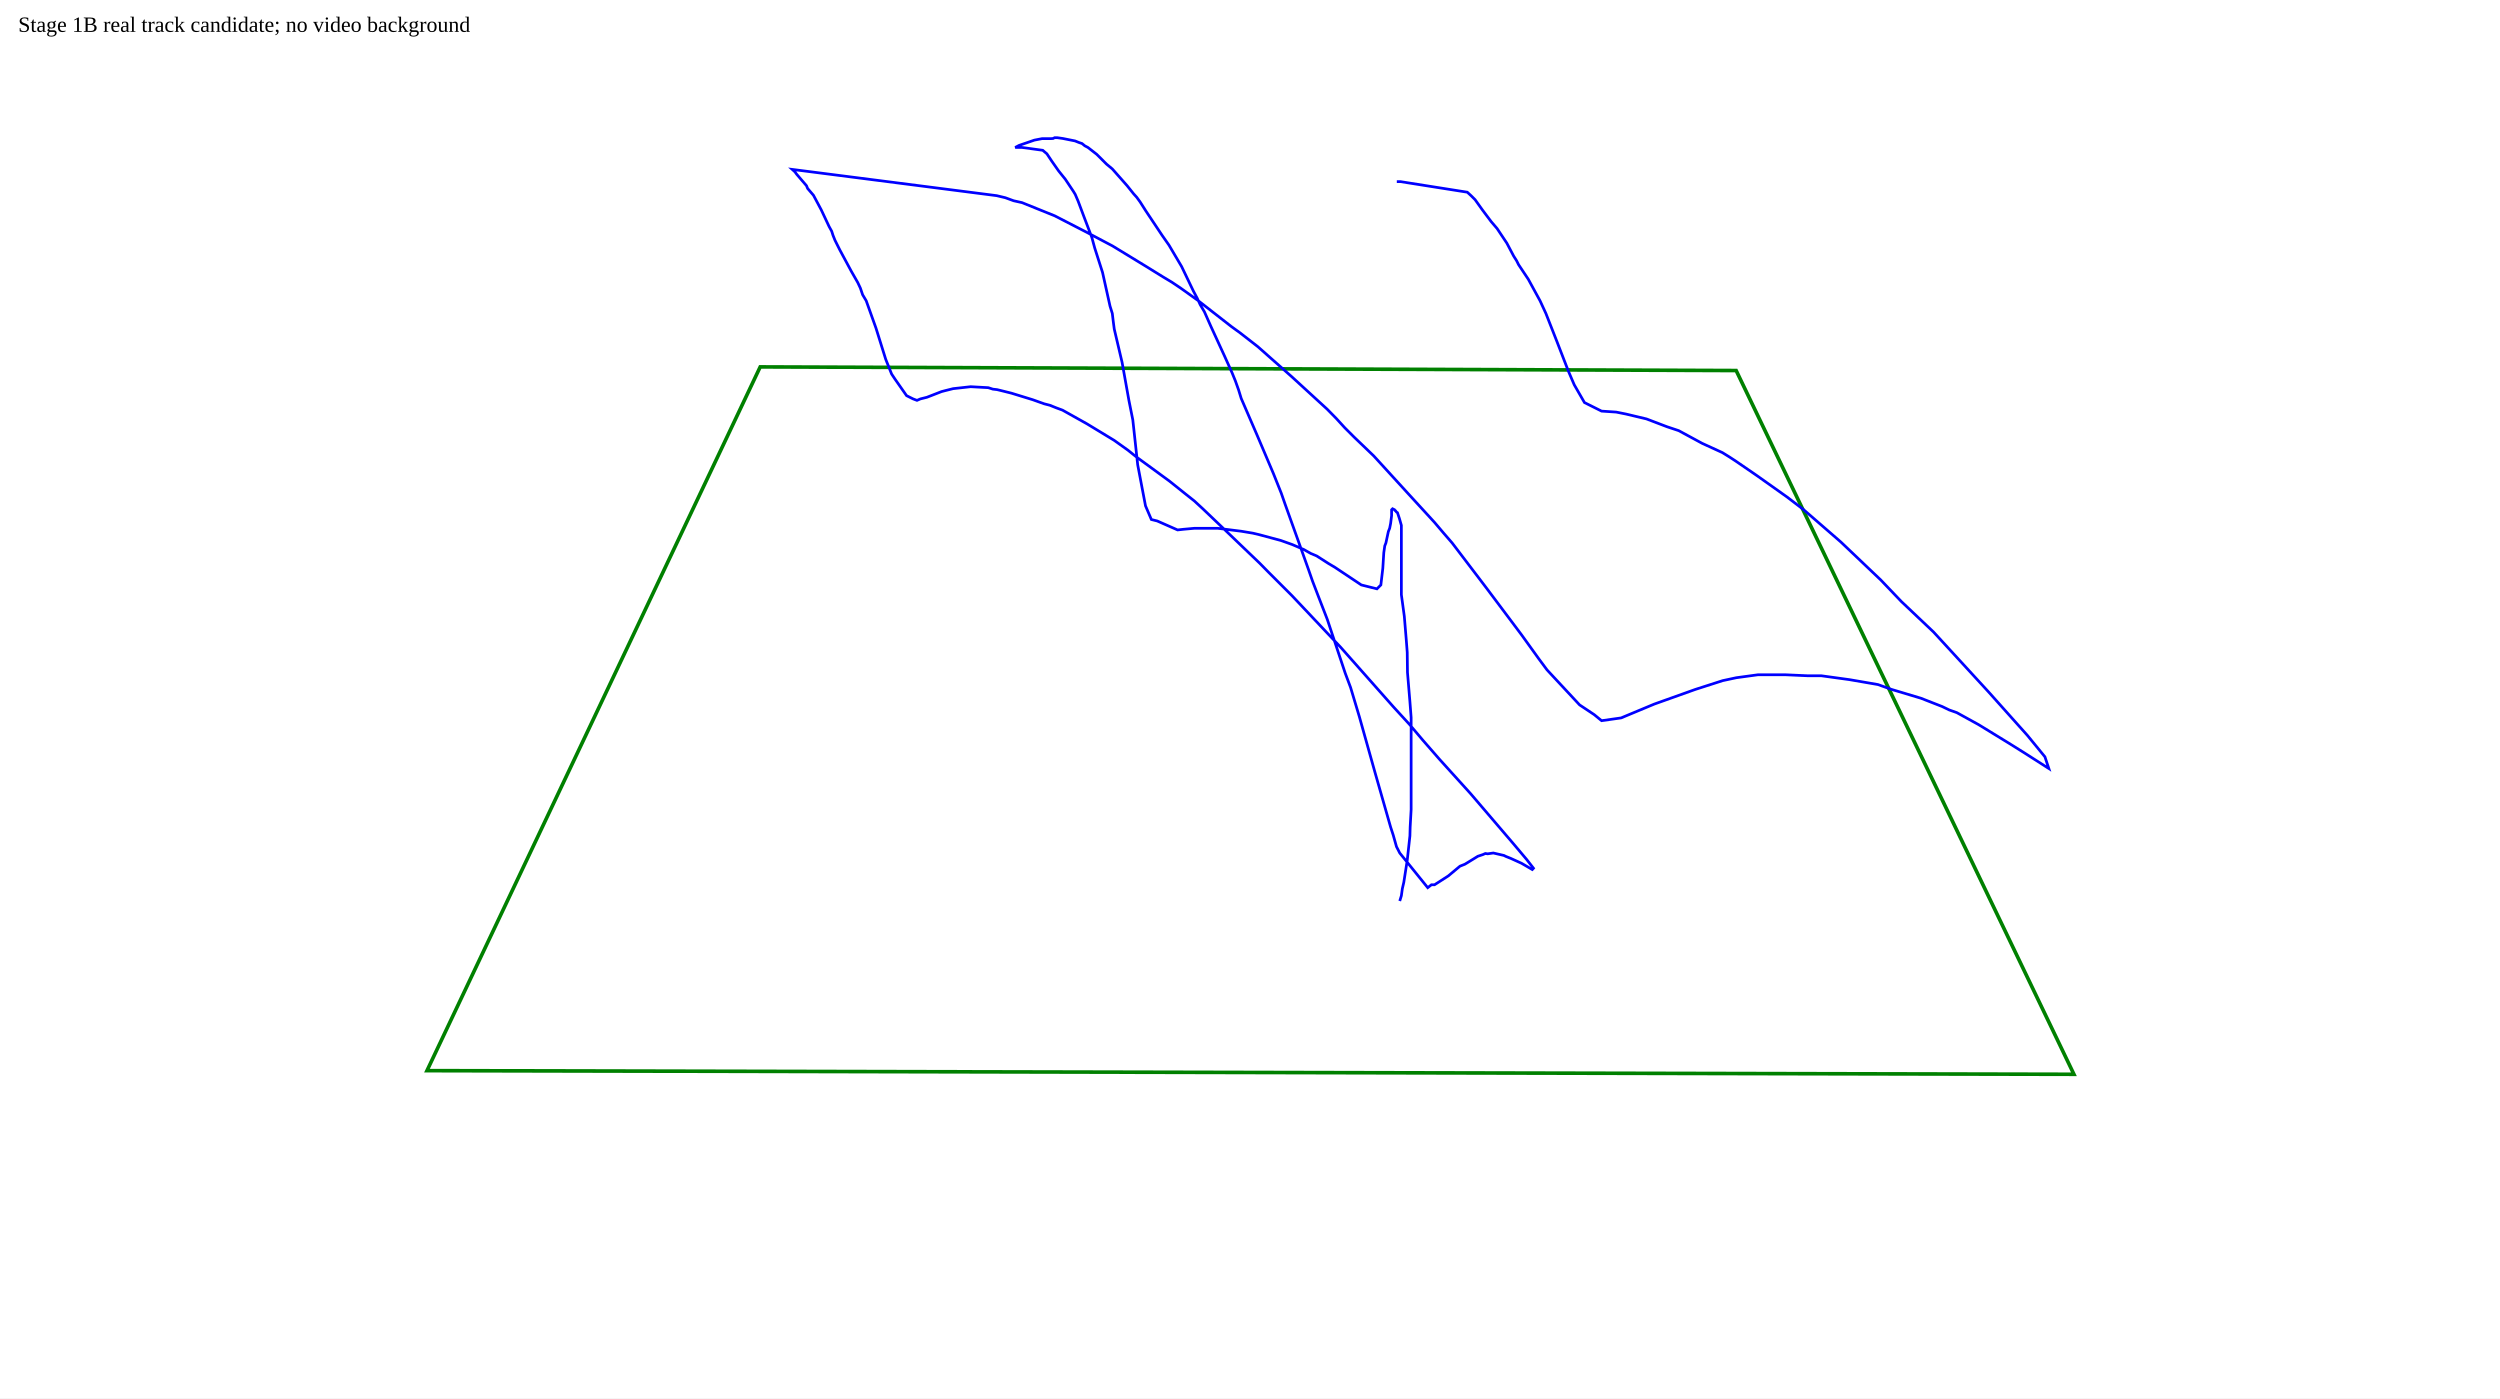
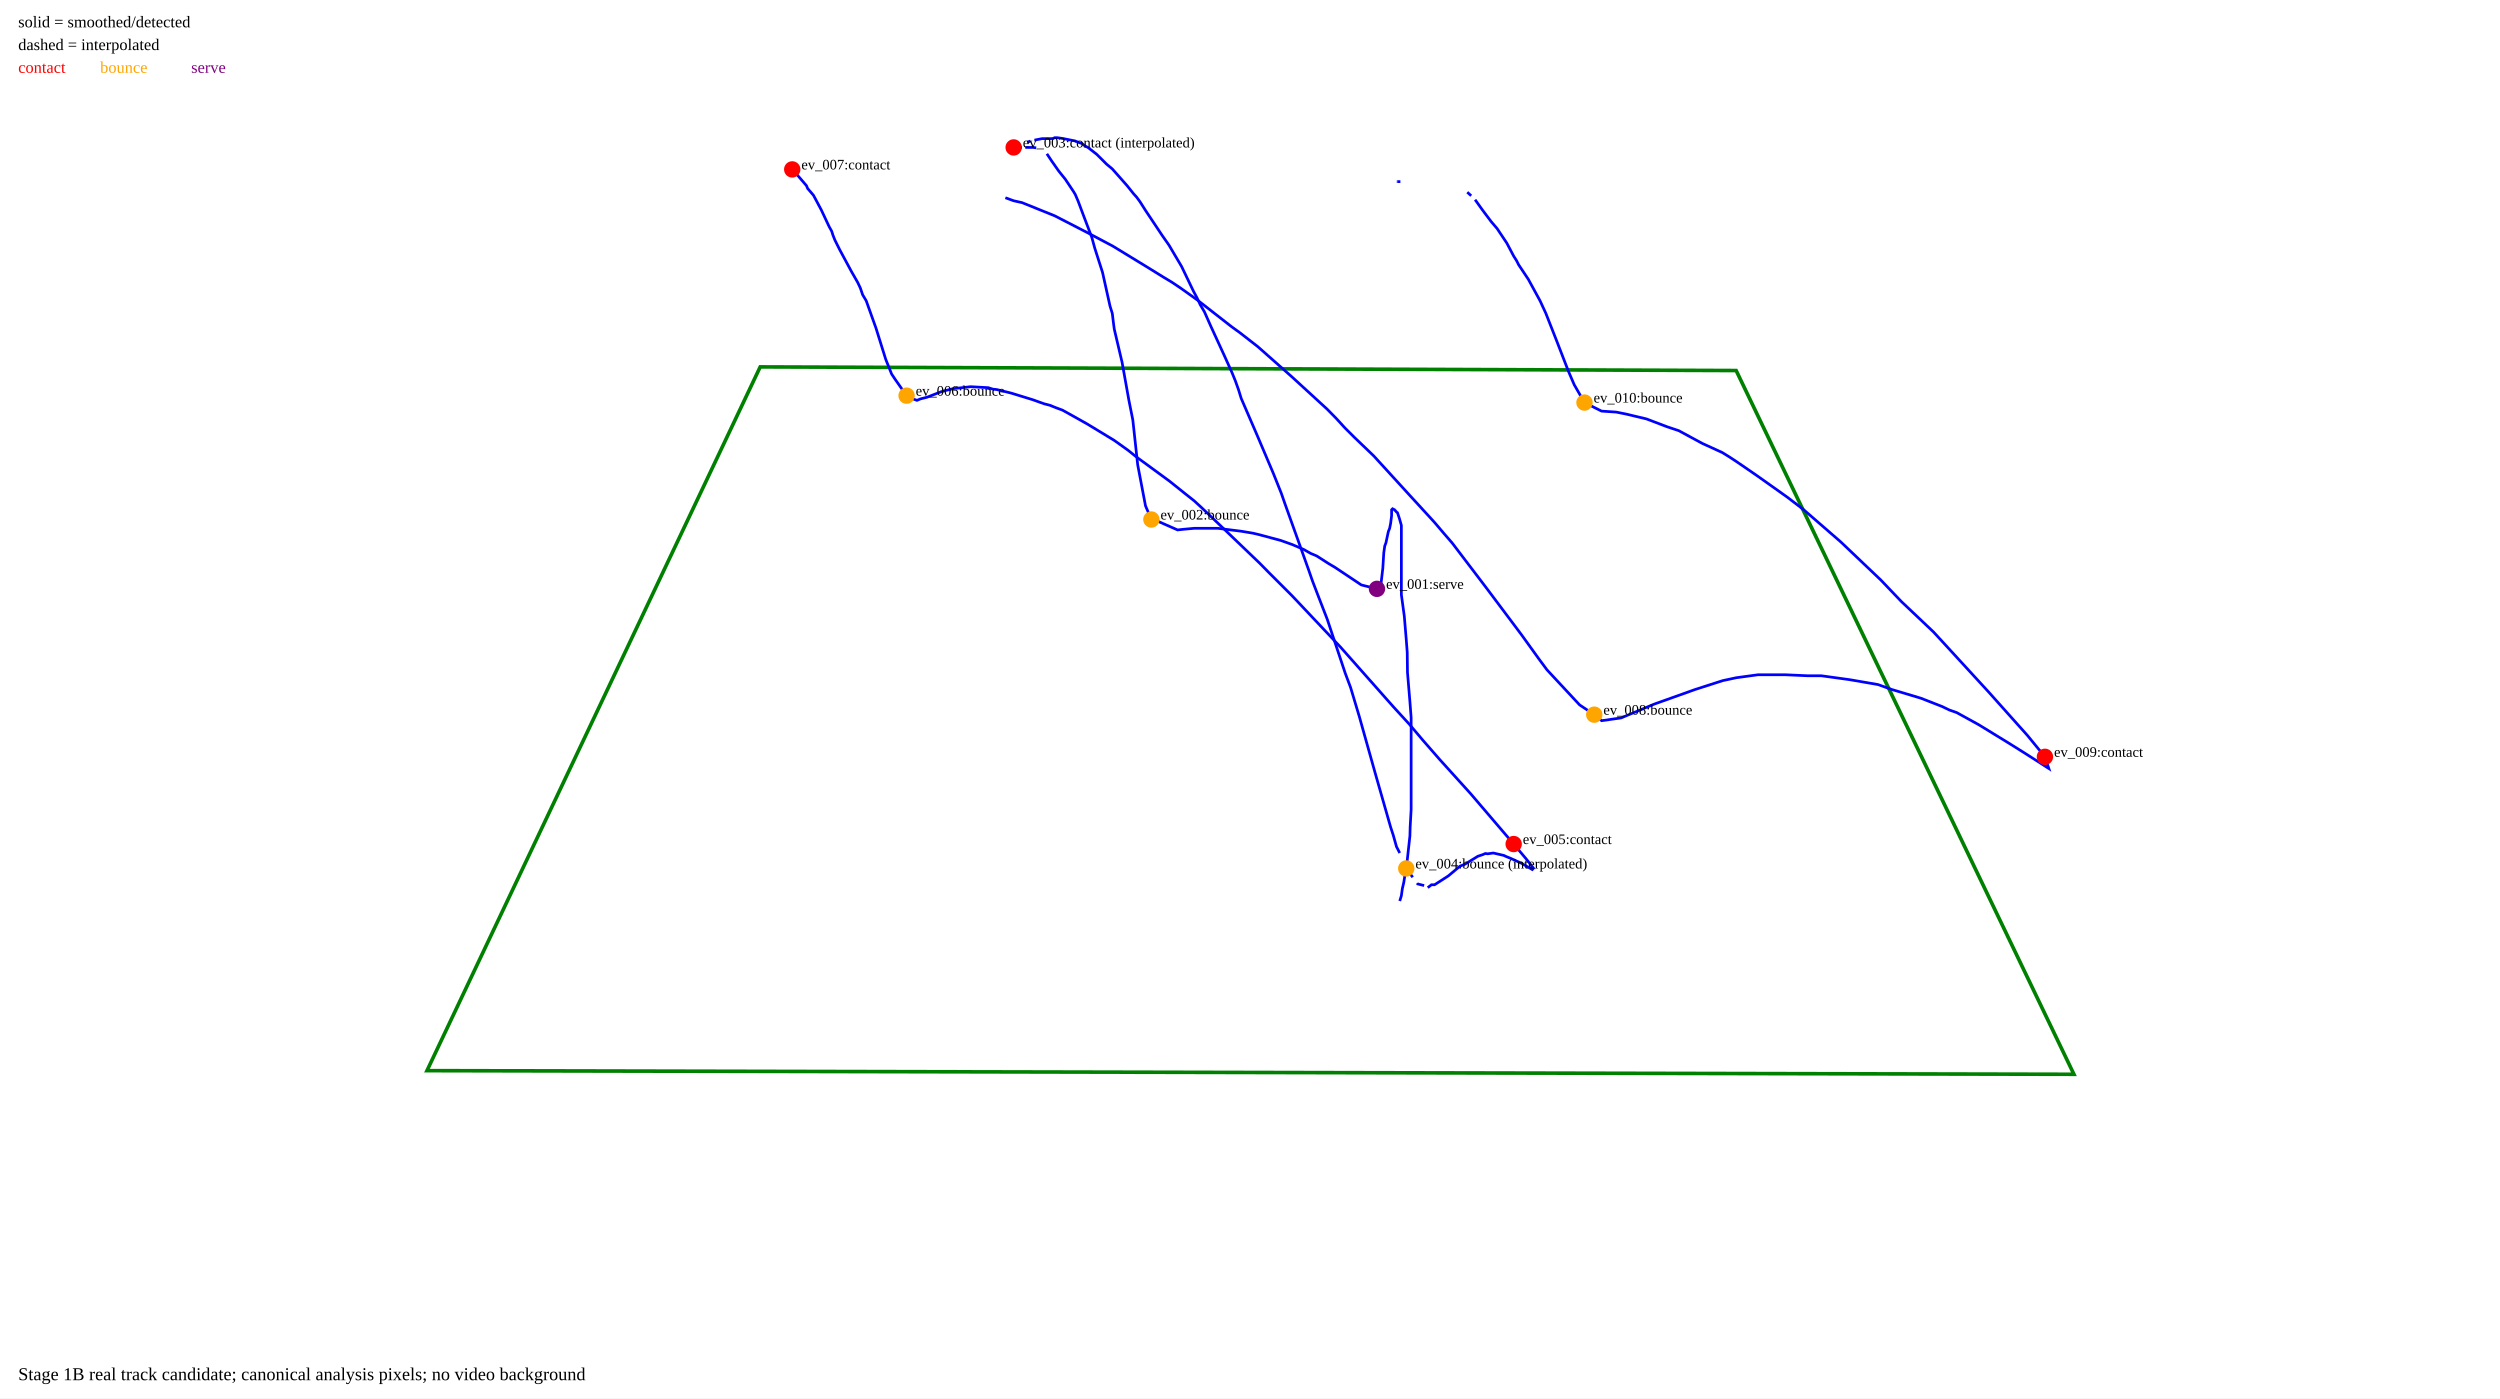
<svg xmlns="http://www.w3.org/2000/svg" viewBox="0 0 2746 1536">
  <rect width="2746" height="1536" fill="white" />
  <polygon points="835.0,403.0 1907.0,407.0 2278.0,1180.0 469.0,1176.0" fill="none" stroke="green" stroke-width="4" />
-   <polyline points="1537.474,989.682 1539.262,983.872 1540.334,976.095 1541.943,969.123 1545.698,944.988 1548.647,918.172 1548.915,908.518 1549.988,889.21 1549.988,869.902 1549.988,859.176 1549.988,831.287 1549.988,804.202 1549.988,795.889 1549.988,788.112 1548.647,770.682 1545.966,738.502 1545.698,716.513 1545.698,716.513 1544.625,702.568 1544.625,702.568 1542.48,676.824 1539.262,653.226 1539.262,653.226 1539.262,642.499 1539.262,638.387 1539.262,620.51 1539.262,616.755 1539.262,608.174 1539.262,608.174 1539.262,593.157 1539.262,581.358 1539.262,581.358 1539.262,577.067 1539.262,577.067 1537.116,569.559 1534.971,563.123 1533.898,562.407 1532.825,560.977 1532.11,560.62 1531.753,559.905 1529.608,558.832 1528.535,559.905 1528.535,559.905 1528.535,560.977 1528.535,560.977 1528.535,566.341 1527.462,574.922 1527.462,574.922 1526.39,580.285 1524.96,583.861 1522.278,596.375 1521.027,599.593 1519.954,607.102 1519.954,607.102 1518.882,624.264 1516.736,642.499 1516.736,642.499 1512.445,646.79 1512.445,646.79 1495.283,642.499 1466.321,623.191 1458.812,618.722 1446.298,610.677 1439.658,607.868 1431.996,603.526 1419.482,598.163 1406.967,593.693 1383.726,587.436 1376.218,585.648 1363.346,583.503 1363.346,583.503 1337.602,580.285 1311.858,580.285 1311.858,580.285 1300.059,581.358 1293.445,582.073 1271.098,572.24 1264.662,570.631 1258.226,555.614 1258.226,555.614 1249.645,510.562 1244.281,461.22 1244.281,461.22 1239.991,439.767 1239.991,439.767 1232.482,397.934 1223.901,361.463 1222.828,353.24 1221.755,344.301 1219.253,336.256 1217.465,328.211 1211.029,299.249 1202.448,272.433 1202.448,272.433 1199.23,260.634 1199.23,260.634 1190.648,238.108 1184.212,220.945 1184.212,220.945 1180.995,213.437 1179.028,210.219 1170.089,196.81 1167.05,193.056 1162.759,187.693 1162.759,187.693 1155.25,176.966 1149.887,168.921 1149.887,168.921 1145.316,165.078 1122.458,161.949 1115.103,161.949 1117.171,160.876 1119.361,159.714 1136.211,153.904 1136.211,153.904 1144.524,152.296 1154.178,152.296 1156.681,152.117 1158.468,151.223 1161.15,151.223 1167.407,152.117 1180.816,154.798 1185.285,156.586 1188.503,157.659 1191.542,160.162 1194.939,161.949 1204.593,169.458 1215.319,180.184 1215.319,180.184 1221.755,185.548 1224.616,188.765 1238.024,203.962 1245.175,212.9 1248.572,216.655 1252.326,221.839 1258.583,231.672 1272.886,253.125 1276.461,258.488 1283.97,269.215 1283.97,269.215 1297.914,292.813 1310.786,319.63 1314.898,327.317 1318.294,334.647 1322.943,342.513 1330.094,358.603 1345.29,391.677 1353.335,409.554 1356.91,418.314 1360.486,428.326 1363.346,437.622 1380.508,477.31 1398.744,520.216 1398.744,520.216 1407.325,541.669 1411.437,553.469 1428.421,600.844 1437.36,625.873 1441.65,638.208 1447.192,652.689 1457.919,680.4 1477.584,739.396 1483.484,755.128 1493.137,787.308 1493.137,787.308 1510.3,848.449 1527.463,908.518 1530.323,917.278 1533.899,929.971 1537.474,936.943 1568.223,975.022 1572.335,971.805 1575.732,971.805 1590.749,962.151 1603.621,951.424 1603.621,951.424 1608.984,949.279 1611.666,947.67 1623.287,940.519 1628.65,938.731 1631.51,937.48 1634.013,937.837 1640.27,936.943 1651.89,939.625 1654.036,940.698 1659.399,942.843 1659.399,942.843 1671.198,948.206 1684.07,955.715 1682.283,953.033 1685.143,954.642 1676.919,944.094 1662.617,927.11 1615.242,871.69 1581.274,834.147 1562.86,813.051 1548.2,795.71 1530.68,776.581 1472.757,711.149 1419.124,654.298 1419.124,654.298 1393.381,628.555 1383.727,618.722 1340.821,577.603 1321.155,558.832 1311.859,550.251 1302.384,542.742 1284.506,528.44 1247.857,501.624 1238.918,494.473 1223.901,483.746 1223.901,483.746 1193.866,465.511 1167.05,450.494 1160.257,447.991 1153.105,445.131 1146.848,443.522 1134.334,439.052 1111.093,431.901 1100.367,429.219 1095.182,427.968 1090.534,427.432 1085.528,425.823 1066.22,424.75 1046.912,426.895 1046.912,426.895 1038.331,429.041 1034.219,430.113 1018.13,436.37 1010.979,438.158 1007.224,439.767 1002.934,438.158 995.782,434.583 983.268,416.705 979.335,410.805 972.899,394.715 972.899,394.715 962.173,360.391 951.446,330.356 947.513,323.742 945.01,316.412 942.15,310.333 934.999,297.819 922.484,274.578 917.121,263.851 914.976,258.488 913.546,254.019 910.685,248.834 902.104,230.599 893.523,214.509 893.523,214.509 887.087,207.001 885.835,203.962 875.109,191.447 873.142,188.766 870.192,186.084 870.192,186.084 1094.78,214.912 1104.3,217.191 1113.328,220.498 1122.535,222.554 1158.469,237.035 1193.867,255.27 1193.867,255.27 1212.102,264.924 1221.935,270.109 1258.583,292.456 1277.355,304.076 1287.188,309.976 1297.02,316.591 1315.792,329.999 1352.44,358.603 1362.273,365.754 1381.581,380.771 1381.581,380.771 1419.124,414.023 1457.74,449.421 1467.751,459.611 1477.048,469.801 1487.417,480.17 1508.87,500.73 1546.413,541.848 1566.078,563.301 1575.732,573.849 1585.744,585.649 1595.04,596.375 1632.583,645.717 1671.199,697.205 1671.199,697.205 1690.506,724.021 1699.266,735.82 1735.022,774.257 1751.111,784.984 1759.156,791.598 1759.156,791.598 1780.609,788.559 1817.08,773.363 1817.08,773.363 1832.097,768.0 1832.097,768.0 1862.131,757.273 1892.166,747.62 1892.166,747.62 1907.183,744.402 1907.183,744.402 1930.782,741.184 1961.62,741.184 1985.487,742.257 1985.487,742.257 2000.504,742.257 2000.504,742.257 2031.611,746.547 2062.718,751.91 2062.718,751.91 2077.735,757.273 2077.735,757.273 2109.915,766.927 2133.245,776.045 2141.022,779.799 2149.335,782.749 2173.202,795.889 2206.454,816.27 2206.454,816.27 2223.616,826.996 2223.616,826.996 2250.433,844.159 2246.142,831.287 2246.142,831.287 2226.834,807.688 2226.834,807.688 2184.196,759.955 2123.859,694.255 2088.462,660.734 2088.462,660.734 2065.936,637.136 2065.936,637.136 2021.957,595.302 1981.196,559.905 1981.196,559.905 1962.961,545.96 1962.961,545.96 1929.709,522.362 1906.646,506.54 1899.674,501.981 1891.898,497.154 1869.64,486.964 1843.896,473.02 1843.896,473.02 1831.024,468.729 1831.024,468.729 1808.498,460.148 1785.973,454.784 1785.973,454.784 1775.246,452.639 1775.246,452.639 1759.156,451.566 1740.385,442.18 1729.122,422.605 1729.122,422.605 1722.686,407.587 1722.686,407.587 1709.814,374.335 1698.015,344.301 1698.015,344.301 1691.579,330.356 1691.579,330.356 1678.707,306.758 1667.98,290.668 1665.835,286.377 1662.617,281.282 1655.108,267.07 1644.382,250.98 1644.382,250.98 1637.946,243.471 1637.946,243.471 1628.292,230.599 1620.247,219.336 1620.247,219.336 1615.957,215.046 1611.666,211.113 1538.189,199.492 1534.971,199.492 1534.256,199.492" fill="none" stroke="blue" stroke-width="3" />
-   <text x="20" y="35" font-size="24">Stage 1B real track candidate; no video background</text>
+   <polyline id="track-segment-0" data-source="smoothed" points="1537.474,989.682 1539.262,983.872 1540.334,976.095 1541.943,969.123 1545.698,944.988 1548.647,918.172 1548.915,908.518 1549.988,889.21 1549.988,869.902 1549.988,859.176 1549.988,831.287 1549.988,804.202 1549.988,795.889 1549.988,788.112 1548.647,770.682 1545.966,738.502 1545.698,716.513 1545.698,716.513 1544.625,702.568 1544.625,702.568 1542.48,676.824 1539.262,653.226 1539.262,653.226 1539.262,642.499 1539.262,638.387 1539.262,620.51 1539.262,616.755 1539.262,608.174 1539.262,608.174 1539.262,593.157 1539.262,581.358 1539.262,581.358 1539.262,577.067 1539.262,577.067 1537.116,569.559 1534.971,563.123 1533.898,562.407 1532.825,560.977 1532.11,560.62 1531.753,559.905 1529.608,558.832 1528.535,559.905 1528.535,559.905 1528.535,560.977 1528.535,560.977 1528.535,566.341 1527.462,574.922 1527.462,574.922 1526.39,580.285 1524.96,583.861 1522.278,596.375 1521.027,599.593 1519.954,607.102 1519.954,607.102 1518.882,624.264 1516.736,642.499 1516.736,642.499 1512.445,646.79 1512.445,646.79 1495.283,642.499 1466.321,623.191 1458.812,618.722 1446.298,610.677 1439.658,607.868 1431.996,603.526 1419.482,598.163 1406.967,593.693 1383.726,587.436 1376.218,585.648 1363.346,583.503 1363.346,583.503 1337.602,580.285 1311.858,580.285 1311.858,580.285 1300.059,581.358 1293.445,582.073 1271.098,572.24 1264.662,570.631 1258.226,555.614 1258.226,555.614 1249.645,510.562 1244.281,461.22 1244.281,461.22 1239.991,439.767 1239.991,439.767 1232.482,397.934 1223.901,361.463 1222.828,353.24 1221.755,344.301 1219.253,336.256 1217.465,328.211 1211.029,299.249 1202.448,272.433 1202.448,272.433 1199.23,260.634 1199.23,260.634 1190.648,238.108 1184.212,220.945 1184.212,220.945 1180.995,213.437 1179.028,210.219 1170.089,196.81 1167.05,193.056 1162.759,187.693 1162.759,187.693 1155.25,176.966 1149.887,168.921 1149.887,168.921" fill="none" stroke="blue" stroke-width="3" />
+   <polyline id="track-segment-1" data-source="interpolated" points="1138.165,162.396 1134.717,161.949 1131.652,161.949 1130.12,161.949 1128.588,161.949 1124.246,161.949" fill="none" stroke="blue" stroke-width="3" stroke-dasharray="12 8" />
+   <polyline id="track-segment-2" data-source="smoothed" points="1122.458,161.949 1115.103,161.949" fill="none" stroke="blue" stroke-width="3" />
+   <polyline id="track-segment-3" data-source="interpolated" points="1113.417,161.949 1113.417,161.949" fill="none" stroke="blue" stroke-width="3" stroke-dasharray="12 8" />
+   <polyline id="track-segment-4" data-source="smoothed" points="1117.171,160.876 1119.361,159.714" fill="none" stroke="blue" stroke-width="3" />
+   <polyline id="track-segment-5" data-source="interpolated" points="1128.3,156.139 1131.92,154.977" fill="none" stroke="blue" stroke-width="3" stroke-dasharray="12 8" />
+   <polyline id="track-segment-6" data-source="smoothed" points="1136.211,153.904 1136.211,153.904 1144.524,152.296 1154.178,152.296 1156.681,152.117 1158.468,151.223 1161.15,151.223 1167.407,152.117 1180.816,154.798 1185.285,156.586 1188.503,157.659 1191.542,160.162 1194.939,161.949 1204.593,169.458 1215.319,180.184 1215.319,180.184 1221.755,185.548 1224.616,188.765 1238.024,203.962 1245.175,212.9 1248.572,216.655 1252.326,221.839 1258.583,231.672 1272.886,253.125 1276.461,258.488 1283.97,269.215 1283.97,269.215 1297.914,292.813 1310.786,319.63 1314.898,327.317 1318.294,334.647 1322.943,342.513 1330.094,358.603 1345.29,391.677 1353.335,409.554 1356.91,418.314 1360.486,428.326 1363.346,437.622 1380.508,477.31 1398.744,520.216 1398.744,520.216 1407.325,541.669 1411.437,553.469 1428.421,600.844 1437.36,625.873 1441.65,638.208 1447.192,652.689 1457.919,680.4 1477.584,739.396 1483.484,755.128 1493.137,787.308 1493.137,787.308 1510.3,848.449 1527.463,908.518 1530.323,917.278 1533.899,929.971 1537.474,936.943" fill="none" stroke="blue" stroke-width="3" />
+   <polyline id="track-segment-7" data-source="interpolated" points="1544.625,953.927 1557.139,970.911 1564.29,972.698" fill="none" stroke="blue" stroke-width="3" stroke-dasharray="12 8" />
+   <polyline id="track-segment-8" data-source="smoothed" points="1568.223,975.022 1572.335,971.805 1575.732,971.805 1590.749,962.151 1603.621,951.424 1603.621,951.424 1608.984,949.279 1611.666,947.67 1623.287,940.519 1628.65,938.731 1631.51,937.48 1634.013,937.837 1640.27,936.943 1651.89,939.625 1654.036,940.698 1659.399,942.843 1659.399,942.843 1671.198,948.206 1684.07,955.715 1682.283,953.033 1685.143,954.642 1676.919,944.094 1662.617,927.11 1615.242,871.69 1581.274,834.147 1562.86,813.051 1548.2,795.71 1530.68,776.581 1472.757,711.149 1419.124,654.298 1419.124,654.298 1393.381,628.555 1383.727,618.722 1340.821,577.603 1321.155,558.832 1311.859,550.251 1302.384,542.742 1284.506,528.44 1247.857,501.624 1238.918,494.473 1223.901,483.746 1223.901,483.746 1193.866,465.511 1167.05,450.494 1160.257,447.991 1153.105,445.131 1146.848,443.522 1134.334,439.052 1111.093,431.901 1100.367,429.219 1095.182,427.968 1090.534,427.432 1085.528,425.823 1066.22,424.75 1046.912,426.895 1046.912,426.895 1038.331,429.041 1034.219,430.113 1018.13,436.37 1010.979,438.158 1007.224,439.767 1002.934,438.158 995.782,434.583 983.268,416.705 979.335,410.805 972.899,394.715 972.899,394.715 962.173,360.391 951.446,330.356 947.513,323.742 945.01,316.412 942.15,310.333 934.999,297.819 922.484,274.578 917.121,263.851 914.976,258.488 913.546,254.019 910.685,248.834 902.104,230.599 893.523,214.509 893.523,214.509 887.087,207.001 885.835,203.962 875.109,191.447 873.142,188.766 870.192,186.084 870.192,186.084" fill="none" stroke="blue" stroke-width="3" />
+   <polyline id="track-segment-9" data-source="smoothed" points="1104.3,217.191 1113.328,220.498 1122.535,222.554 1158.469,237.035 1193.867,255.27 1193.867,255.27 1212.102,264.924 1221.935,270.109 1258.583,292.456 1277.355,304.076 1287.188,309.976 1297.02,316.591 1315.792,329.999 1352.44,358.603 1362.273,365.754 1381.581,380.771 1381.581,380.771 1419.124,414.023 1457.74,449.421 1467.751,459.611 1477.048,469.801 1487.417,480.17 1508.87,500.73 1546.413,541.848 1566.078,563.301 1575.732,573.849 1585.744,585.649 1595.04,596.375 1632.583,645.717 1671.199,697.205 1671.199,697.205 1690.506,724.021 1699.266,735.82 1735.022,774.257 1751.111,784.984 1759.156,791.598 1759.156,791.598 1780.609,788.559 1817.08,773.363 1817.08,773.363 1832.097,768.0 1832.097,768.0 1862.131,757.273 1892.166,747.62 1892.166,747.62 1907.183,744.402 1907.183,744.402 1930.782,741.184 1961.62,741.184 1985.487,742.257 1985.487,742.257 2000.504,742.257 2000.504,742.257 2031.611,746.547 2062.718,751.91 2062.718,751.91 2077.735,757.273 2077.735,757.273 2109.915,766.927 2133.245,776.045 2141.022,779.799 2149.335,782.749 2173.202,795.889 2206.454,816.27 2206.454,816.27 2223.616,826.996 2223.616,826.996 2250.433,844.159 2246.142,831.287 2246.142,831.287 2226.834,807.688 2226.834,807.688 2184.196,759.955 2123.859,694.255 2088.462,660.734 2088.462,660.734 2065.936,637.136 2065.936,637.136 2021.957,595.302 1981.196,559.905 1981.196,559.905 1962.961,545.96 1962.961,545.96 1929.709,522.362 1906.646,506.54 1899.674,501.981 1891.898,497.154 1869.64,486.964 1843.896,473.02 1843.896,473.02 1831.024,468.729 1831.024,468.729 1808.498,460.148 1785.973,454.784 1785.973,454.784 1775.246,452.639 1775.246,452.639 1759.156,451.566 1740.385,442.18 1729.122,422.605 1729.122,422.605 1722.686,407.587 1722.686,407.587 1709.814,374.335 1698.015,344.301 1698.015,344.301 1691.579,330.356 1691.579,330.356 1678.707,306.758 1667.98,290.668 1665.835,286.377 1662.617,281.282 1655.108,267.07 1644.382,250.98 1644.382,250.98 1637.946,243.471 1637.946,243.471 1628.292,230.599 1620.247,219.336 1620.247,219.336" fill="none" stroke="blue" stroke-width="3" />
+   <polyline id="track-segment-10" data-source="smoothed" points="1615.957,215.046 1611.666,211.113" fill="none" stroke="blue" stroke-width="3" />
+   <polyline id="track-segment-11" data-source="interpolated" points="1538.189,199.492 1536.687,199.492 1534.971,199.492" fill="none" stroke="blue" stroke-width="3" stroke-dasharray="12 8" />
+   <polyline id="track-segment-12" data-source="smoothed" points="1534.971,199.492 1534.256,199.492" fill="none" stroke="blue" stroke-width="3" />
+   <circle cx="1512.445" cy="646.79" r="9" fill="purple" data-event-source="smoothed" />
+   <text x="1522.445" y="646.79" font-size="16">ev_001:serve</text>
+   <circle cx="1264.662" cy="570.631" r="9" fill="orange" data-event-source="smoothed" />
+   <text x="1274.662" y="570.631" font-size="16">ev_002:bounce</text>
+   <circle cx="1113.417" cy="161.949" r="9" fill="red" data-event-source="interpolated" />
+   <text x="1123.417" y="161.949" font-size="16">ev_003:contact (interpolated)</text>
+   <circle cx="1544.625" cy="953.927" r="9" fill="orange" data-event-source="interpolated" />
+   <text x="1554.625" y="953.927" font-size="16">ev_004:bounce (interpolated)</text>
+   <circle cx="1662.617" cy="927.11" r="9" fill="red" data-event-source="smoothed" />
+   <text x="1672.617" y="927.11" font-size="16">ev_005:contact</text>
+   <circle cx="995.782" cy="434.583" r="9" fill="orange" data-event-source="smoothed" />
+   <text x="1005.782" y="434.583" font-size="16">ev_006:bounce</text>
+   <circle cx="870.192" cy="186.084" r="9" fill="red" data-event-source="smoothed" />
+   <text x="880.192" y="186.084" font-size="16">ev_007:contact</text>
+   <circle cx="1751.111" cy="784.984" r="9" fill="orange" data-event-source="smoothed" />
+   <text x="1761.111" y="784.984" font-size="16">ev_008:bounce</text>
+   <circle cx="2246.142" cy="831.287" r="9" fill="red" data-event-source="smoothed" />
+   <text x="2256.142" y="831.287" font-size="16">ev_009:contact</text>
+   <circle cx="1740.385" cy="442.18" r="9" fill="orange" data-event-source="smoothed" />
+   <text x="1750.385" y="442.18" font-size="16">ev_010:bounce</text>
+   <g font-size="18">
+     <text x="20" y="30">solid = smoothed/detected</text>
+     <text x="20" y="55">dashed = interpolated</text>
+     <text x="20" y="80" fill="red">contact</text>
+     <text x="110" y="80" fill="orange">bounce</text>
+     <text x="210" y="80" fill="purple">serve</text>
+   </g>
+   <text x="20" y="1516" font-size="20">Stage 1B real track candidate; canonical analysis pixels; no video background</text>
</svg>
